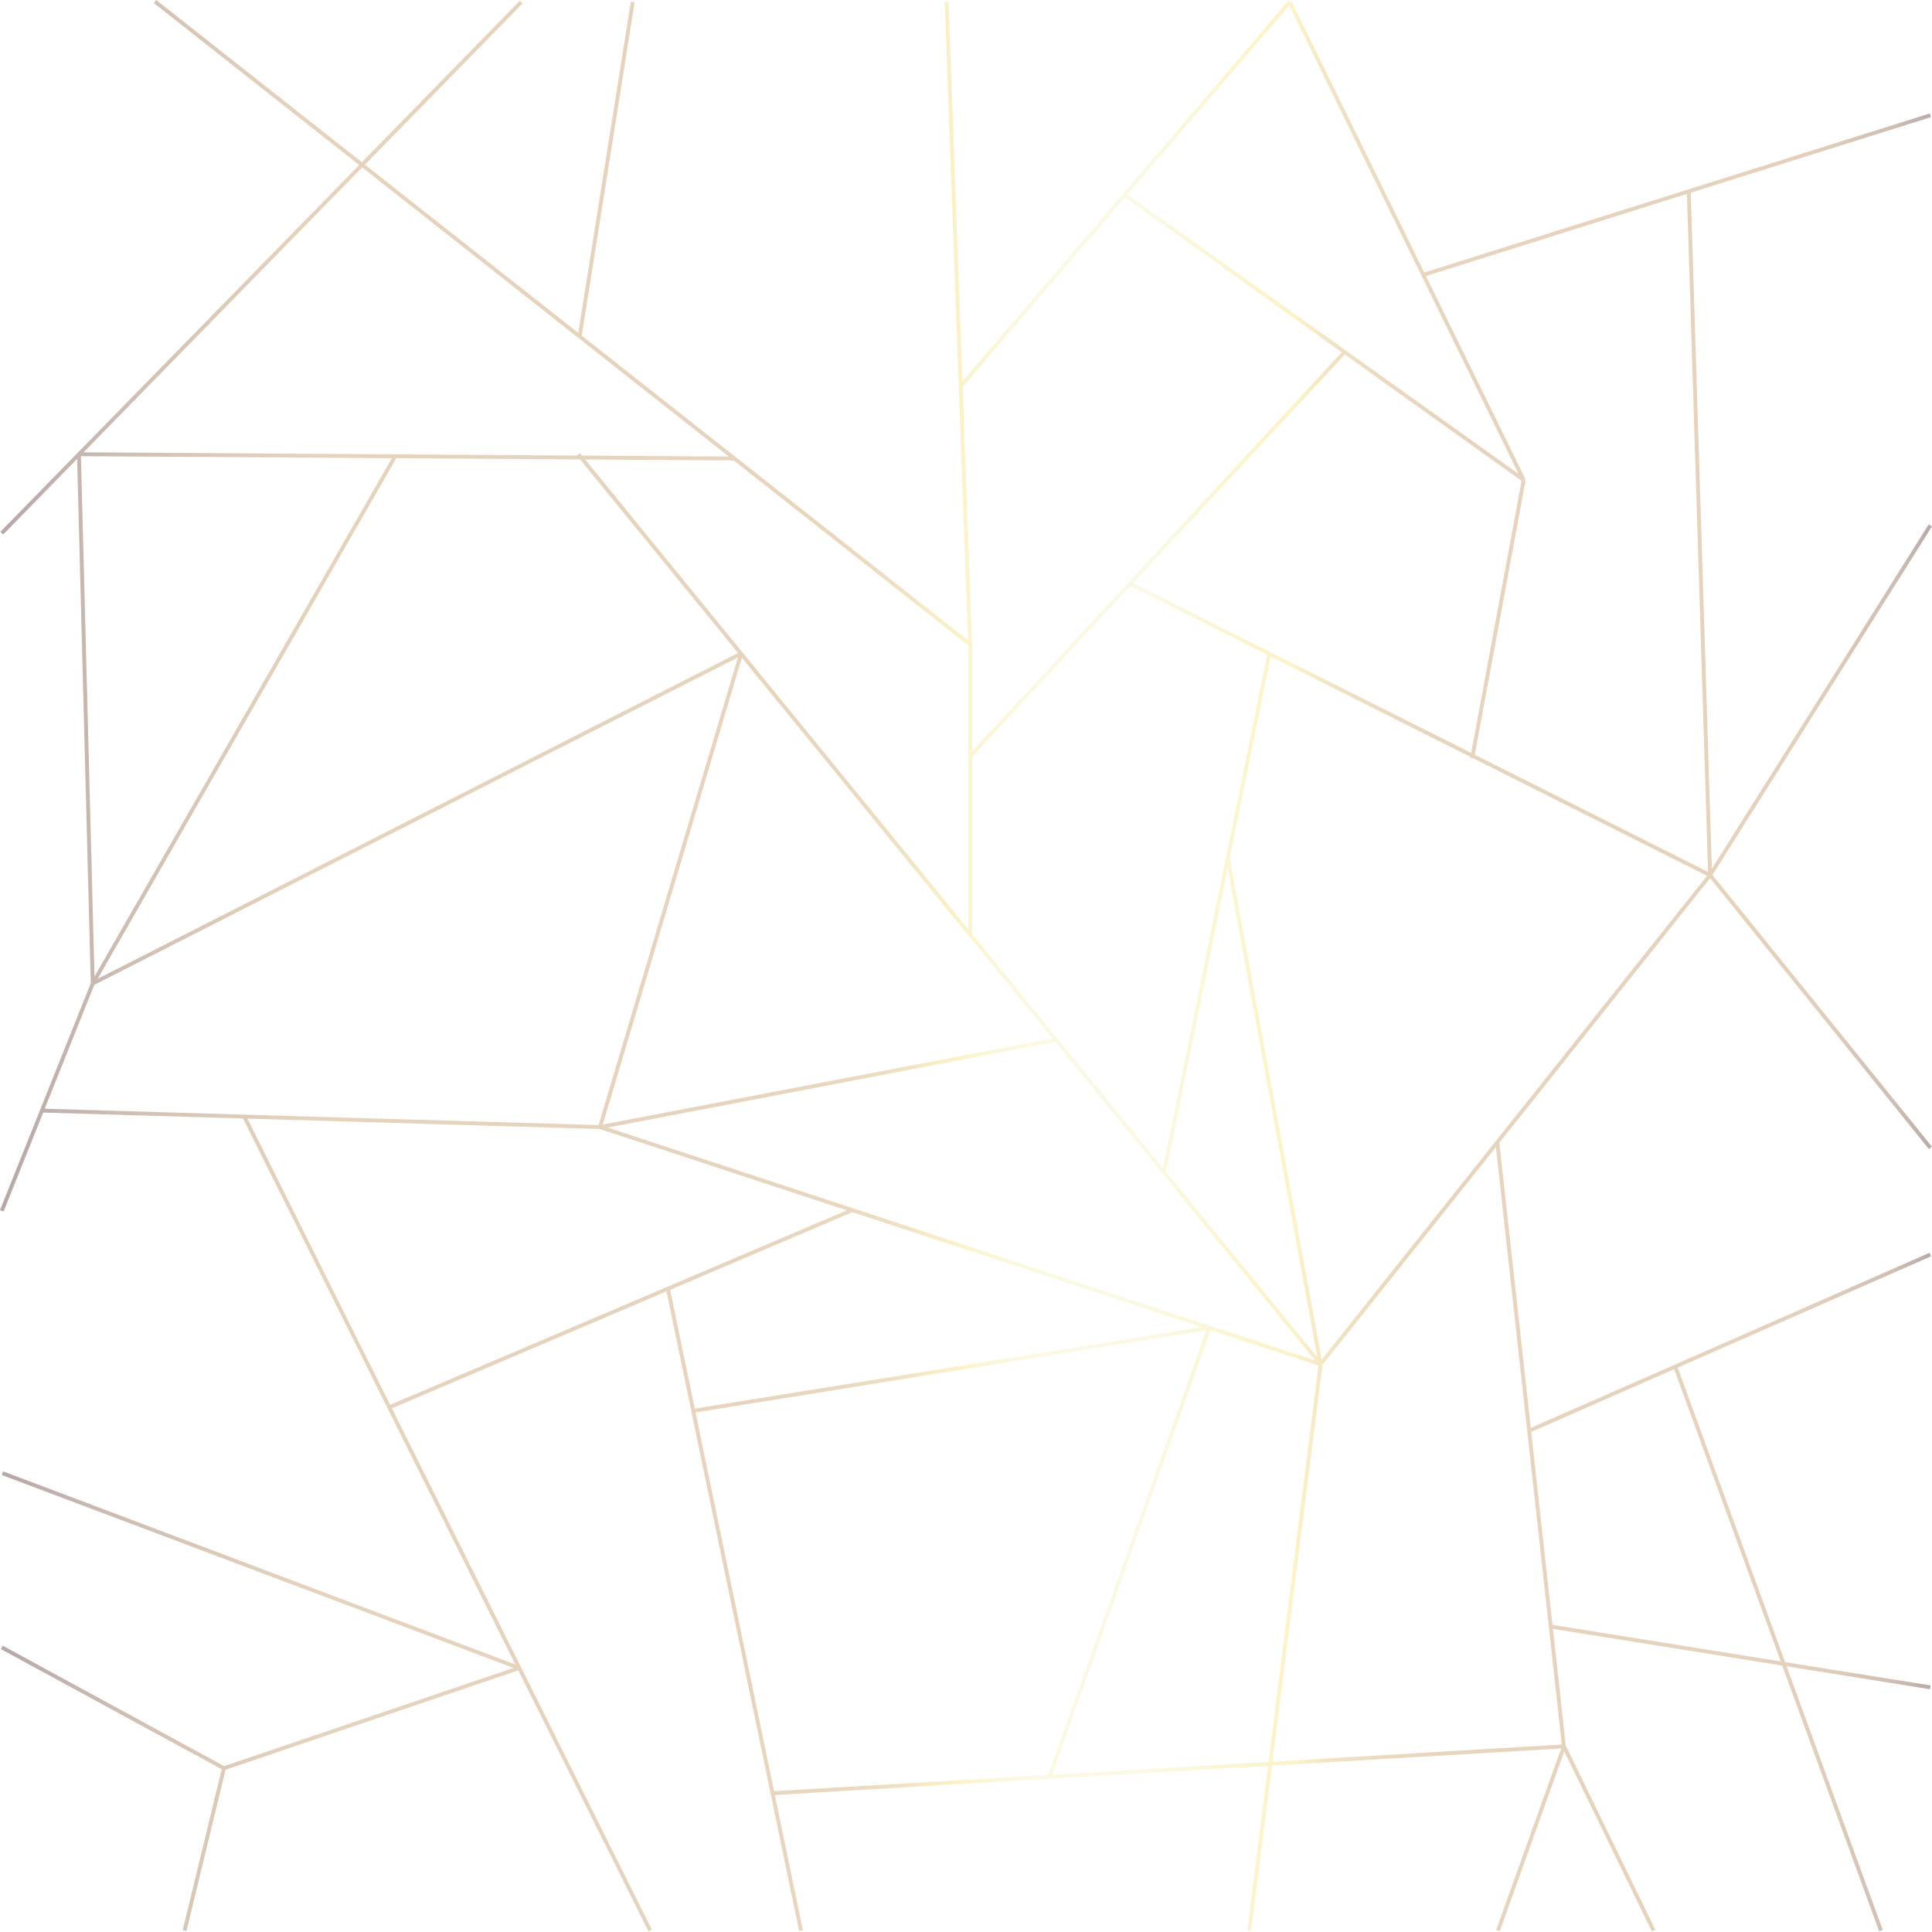
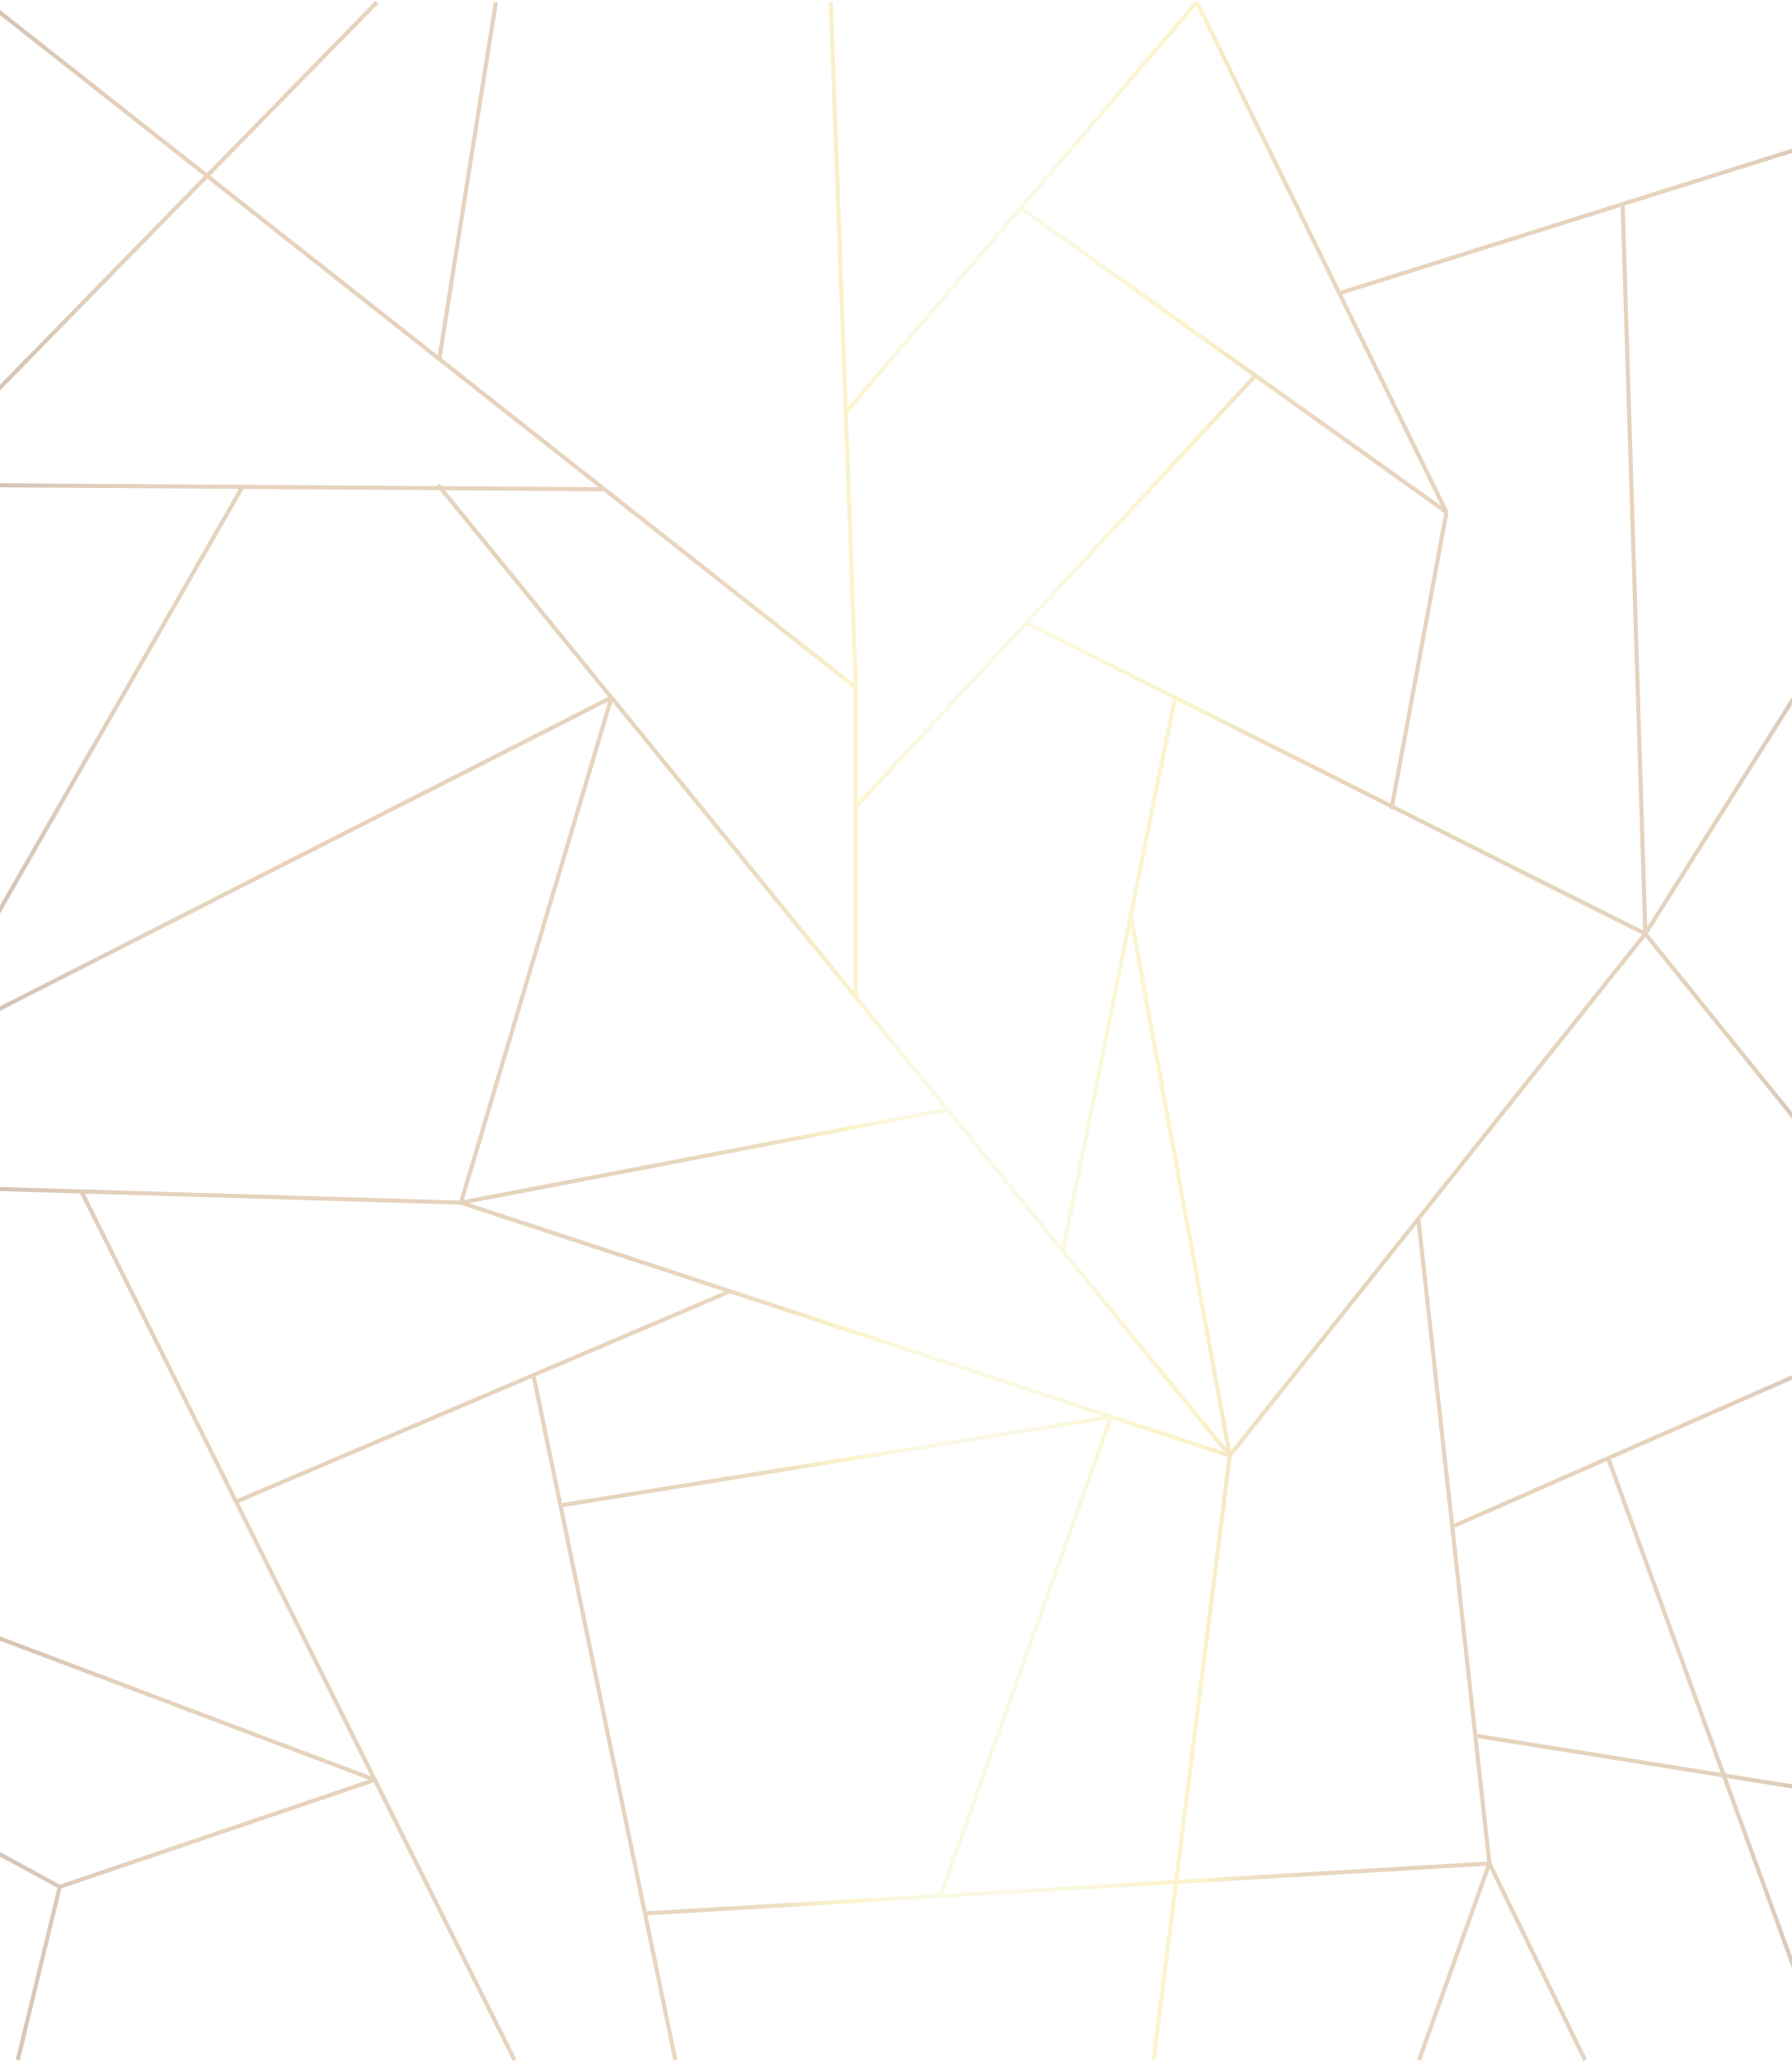
- <svg xmlns="http://www.w3.org/2000/svg" viewBox="0 0 1150.31 1150">
+ <svg xmlns="http://www.w3.org/2000/svg" preserveAspectRatio="xMidYMid slice" viewBox="100 0 1000 1150">
  <defs>
    <style>
      .a {
        fill: none;
        stroke-miterlimit: 10;
        stroke-width: 2.3px;
        opacity: 0.4;
        stroke: url(#a);
      }
    </style>
    <linearGradient id="a" data-name="mlh-gold" y1="575" x2="1150.31" y2="575" gradientUnits="userSpaceOnUse">
      <stop offset="0" stop-color="#462523" />
      <stop offset="0.04" stop-color="#6e4835" />
      <stop offset="0.08" stop-color="#926846" />
      <stop offset="0.12" stop-color="#ac7f52" />
      <stop offset="0.15" stop-color="#bb8d59" />
      <stop offset="0.18" stop-color="#c1925c" />
      <stop offset="0.2" stop-color="#c1925c" />
      <stop offset="0.31" stop-color="#c1925c" />
      <stop offset="0.39" stop-color="#c2945d" />
      <stop offset="0.43" stop-color="#c79b5f" />
      <stop offset="0.45" stop-color="#cea664" />
      <stop offset="0.47" stop-color="#dab76a" />
      <stop offset="0.48" stop-color="#e8cd72" />
      <stop offset="0.5" stop-color="#f5e17a" />
      <stop offset="0.5" stop-color="#f5e384" />
      <stop offset="0.51" stop-color="#f5e89a" />
      <stop offset="0.52" stop-color="#f5ecab" />
      <stop offset="0.53" stop-color="#f5efb6" />
      <stop offset="0.55" stop-color="#f5f1bd" />
      <stop offset="0.59" stop-color="#f5f1bf" />
      <stop offset="0.63" stop-color="#f5e89a" />
      <stop offset="0.65" stop-color="#f5e383" />
      <stop offset="0.67" stop-color="#f5e17a" />
      <stop offset="0.68" stop-color="#e8cd72" />
      <stop offset="0.69" stop-color="#dab76a" />
      <stop offset="0.71" stop-color="#cea664" />
      <stop offset="0.73" stop-color="#c79b5f" />
      <stop offset="0.75" stop-color="#c2945d" />
      <stop offset="0.82" stop-color="#c1925c" />
      <stop offset="0.9" stop-color="#bf905b" />
      <stop offset="0.93" stop-color="#b88a58" />
      <stop offset="0.95" stop-color="#ad8053" />
      <stop offset="0.96" stop-color="#9c714b" />
      <stop offset="0.98" stop-color="#865d40" />
      <stop offset="0.99" stop-color="#6a4534" />
      <stop offset="1" stop-color="#4b2925" />
      <stop offset="1" stop-color="#462523" />
    </linearGradient>
  </defs>
  <path class="a" d="M92.28.9,577.63,383.71m0,0-14-382.49m14,382.49V556.45M344.4,270.5,786.25,812.24m363.08-499.42L1018.19,521.05M767.87,1.22,907.22,285.78M572,230,767.87,1.22M670.05,116.3,907.22,285.78M1149.33,68.64l-301.91,95m158.09-49.76,12.68,407.14M1149.33,683.4,1018.19,521.05M577.63,450.19,800.55,209.56m106.67,76.22-30.7,165.71m141.67,69.56L672.75,347.51m83,41.68L693.08,698m93.17,114.24L731,510.89m55.22,301.35,231.94-291.19M891.5,680.1l39.68,359.69m218.15-292.85L911.53,851.38m85.92-37.74,122.46,335.85m29.42-144.84-226-36.2m7.87,71.34,53.37,109.7m-53.37-109.7-39.31,109.7m-148.11,0,42.49-337.25M720,790.61l-95.14,267.3m-147.95,91.58-79.39-383M145.43,664.8l241.71,484.69m-78-156.36L1.45,877.13M133.34,1052.8,1.07,980.86m108.84,168.63,23.43-96.69m175.82-59.67L133.34,1052.8M1.07,720.91,55.24,585.55m0,0,386-196.36M47,270.44,437.25,273M47,270.44l8.21,315.11M234.86,272.43,55.24,585.55M1.07,317.43,310.35,1.22m66.37,0L345.14,200.34m586,839.45L460,1067.67M25,661.25l332.25,9.81M786.25,812.24l-429-141.18m84-281.87-84,281.87m0,0,271.5-52M507.47,720.51,231.76,837.92M720,790.61,412.8,840" />
</svg>
